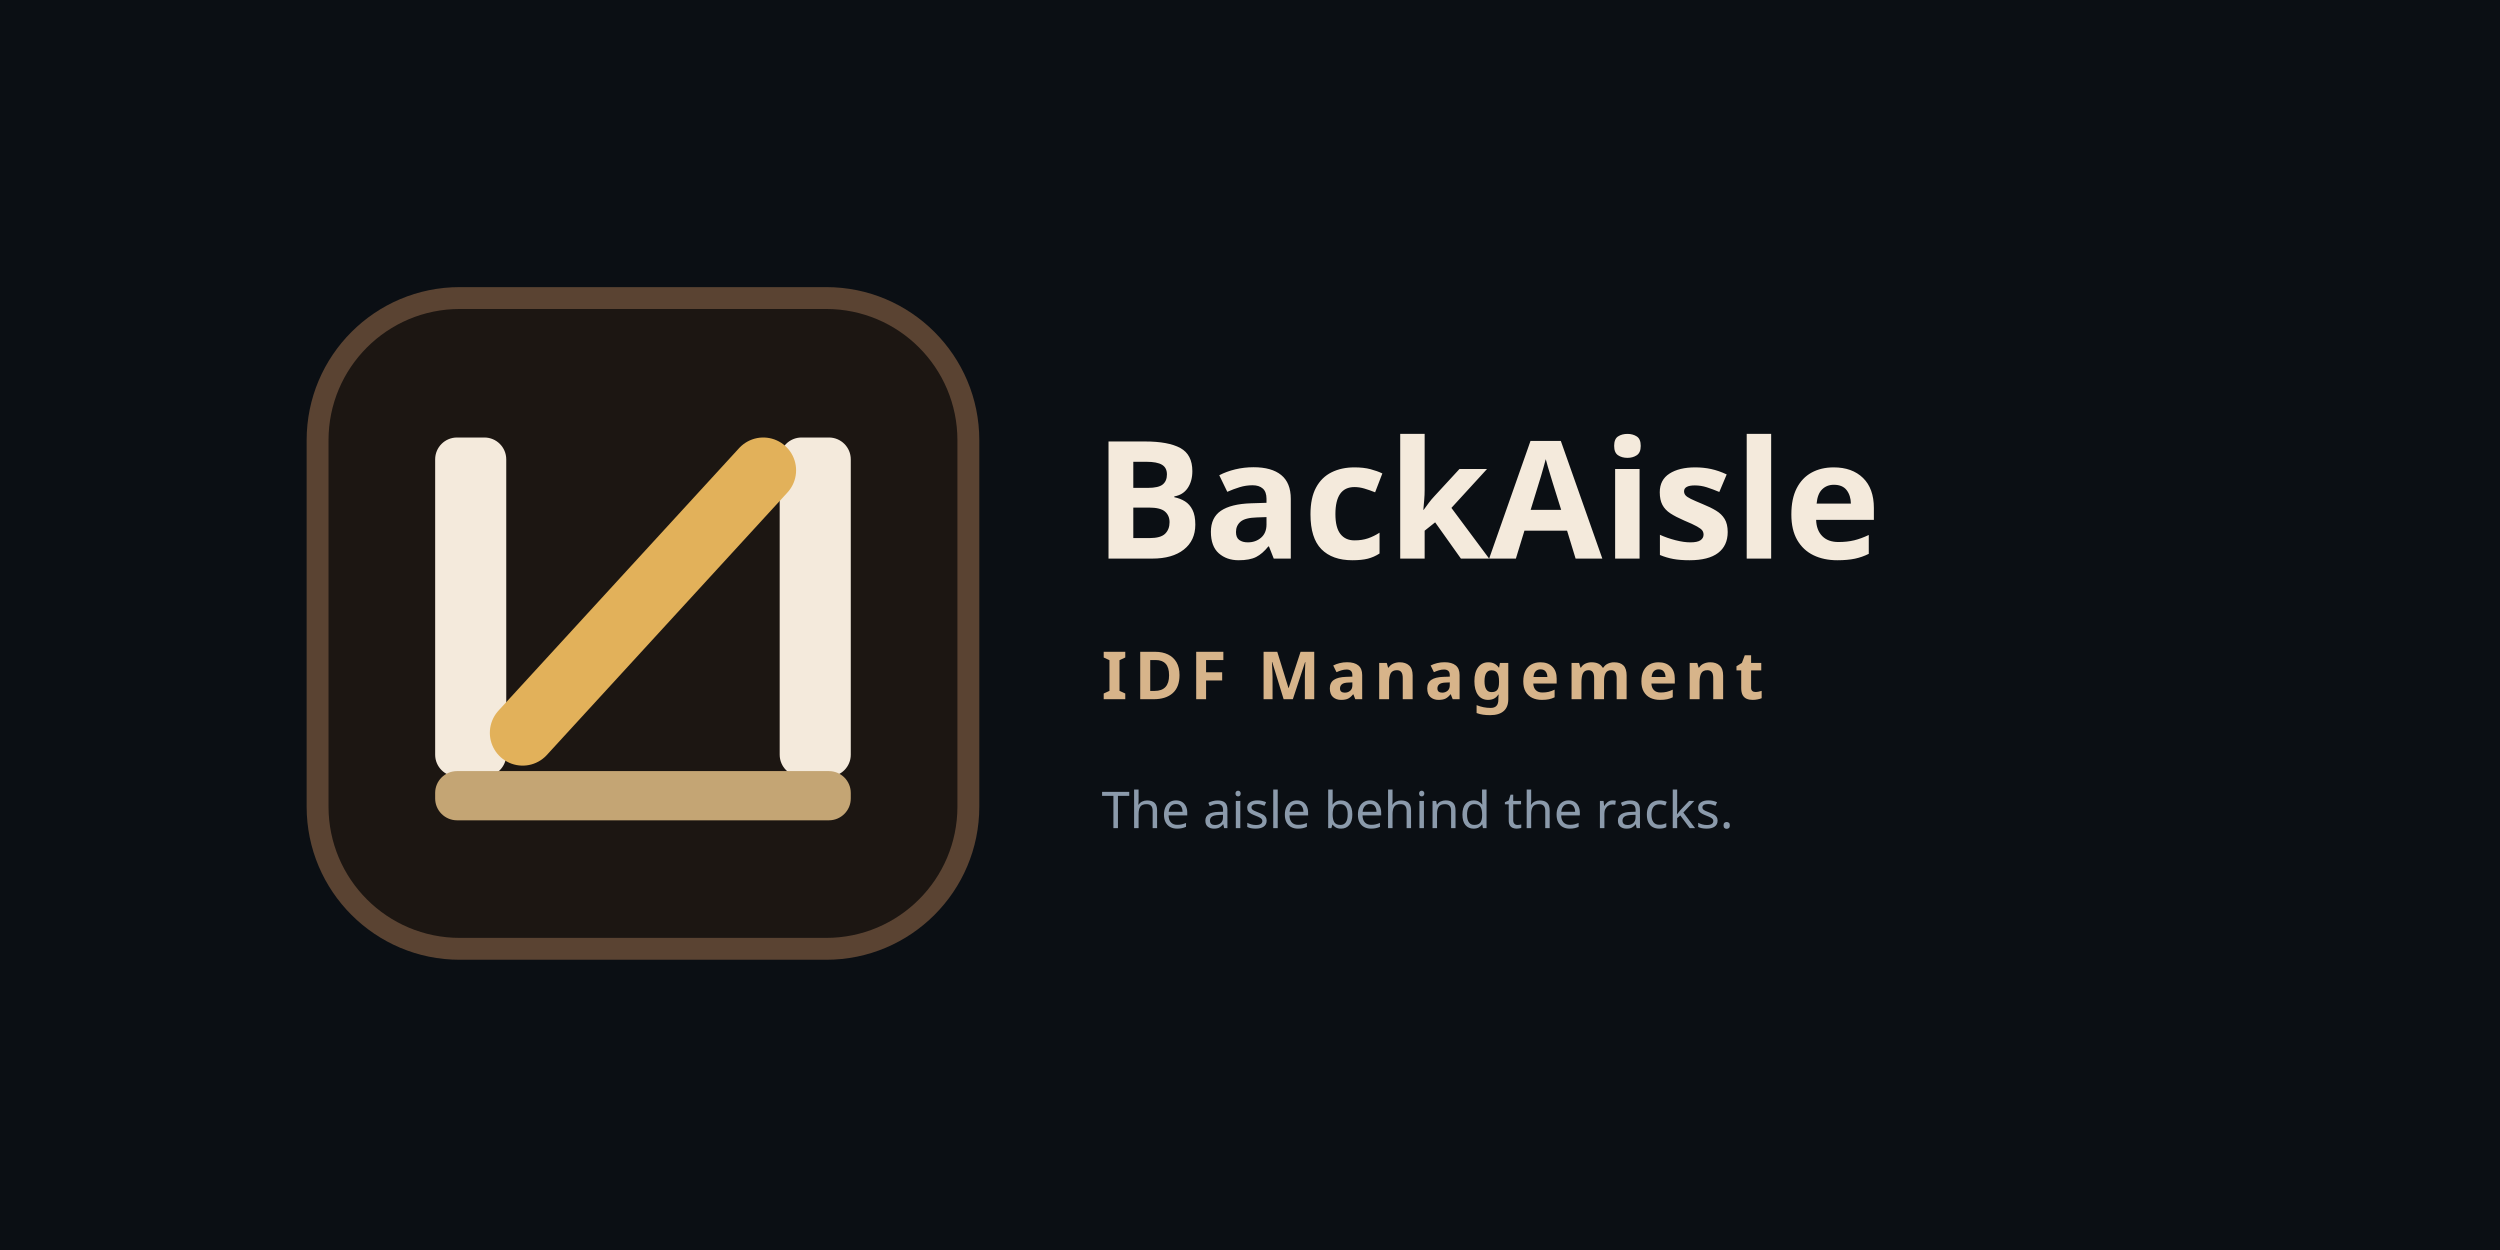
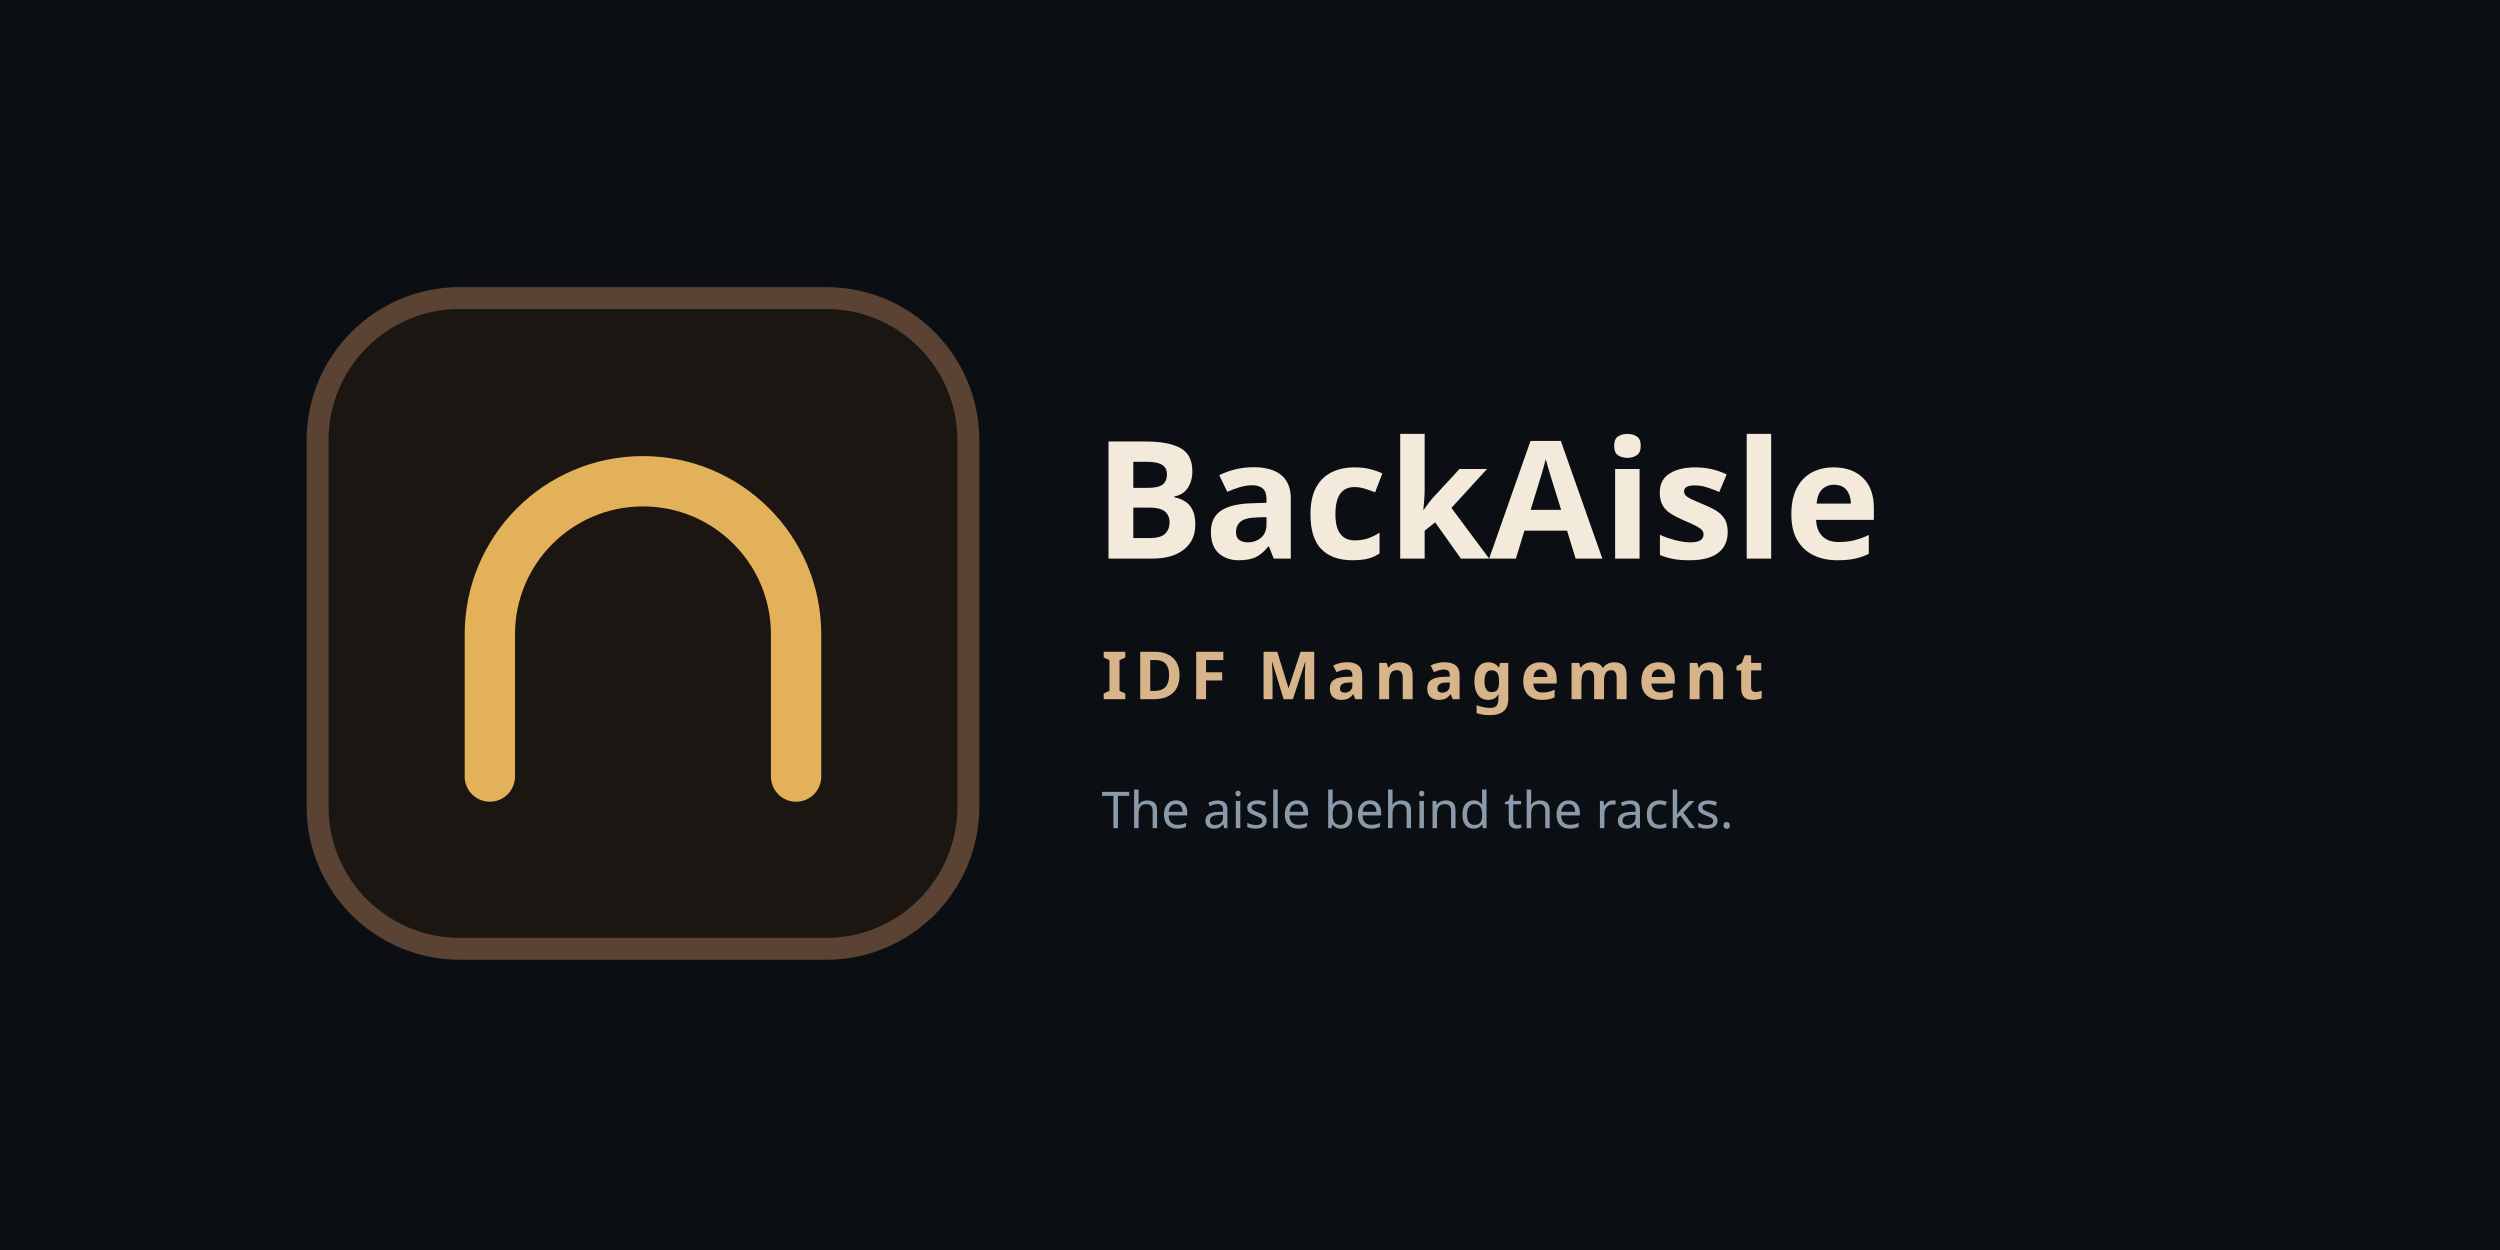
<svg xmlns="http://www.w3.org/2000/svg" viewBox="0 0 1280 640" role="img" aria-label="BackAisle, IDF Management">
  <rect width="1280" height="640" fill="#0b0f14" />
  <g transform="translate(150 140) scale(5.6)">
    <rect x="1.25" y="1.25" width="61.5" height="61.5" rx="14" fill="#5a4332" />
    <rect x="3.25" y="3.25" width="57.5" height="57.5" rx="12" fill="#1c1612" />
-     <rect x="13" y="15" width="6.5" height="31" rx="2" fill="#f4eadc" />
-     <rect x="44.5" y="15" width="6.5" height="31" rx="2" fill="#f4eadc" />
-     <rect x="13" y="45.5" width="38" height="4.5" rx="2" fill="#c4a574" />
-     <path d="M43 18 L21 42" fill="none" stroke="#e2b15a" stroke-width="6" stroke-linecap="round" />
+     <path d="M18 46 V33 A14 14 0 0 1 46 33 V46" fill="none" stroke="#e2b15a" stroke-width="4.6" stroke-linecap="round" />
  </g>
  <text x="560" y="286" fill="#f4eadc" font-family="Segoe UI, system-ui, sans-serif" font-size="84" font-weight="700">BackAisle</text>
  <text x="564" y="358" fill="#d7b48a" font-family="Segoe UI, system-ui, sans-serif" font-size="34" font-weight="650" letter-spacing="3.5">IDF Management</text>
  <text x="564" y="424" fill="#8b9aab" font-family="Segoe UI, system-ui, sans-serif" font-size="26">The aisle behind the racks.</text>
</svg>
